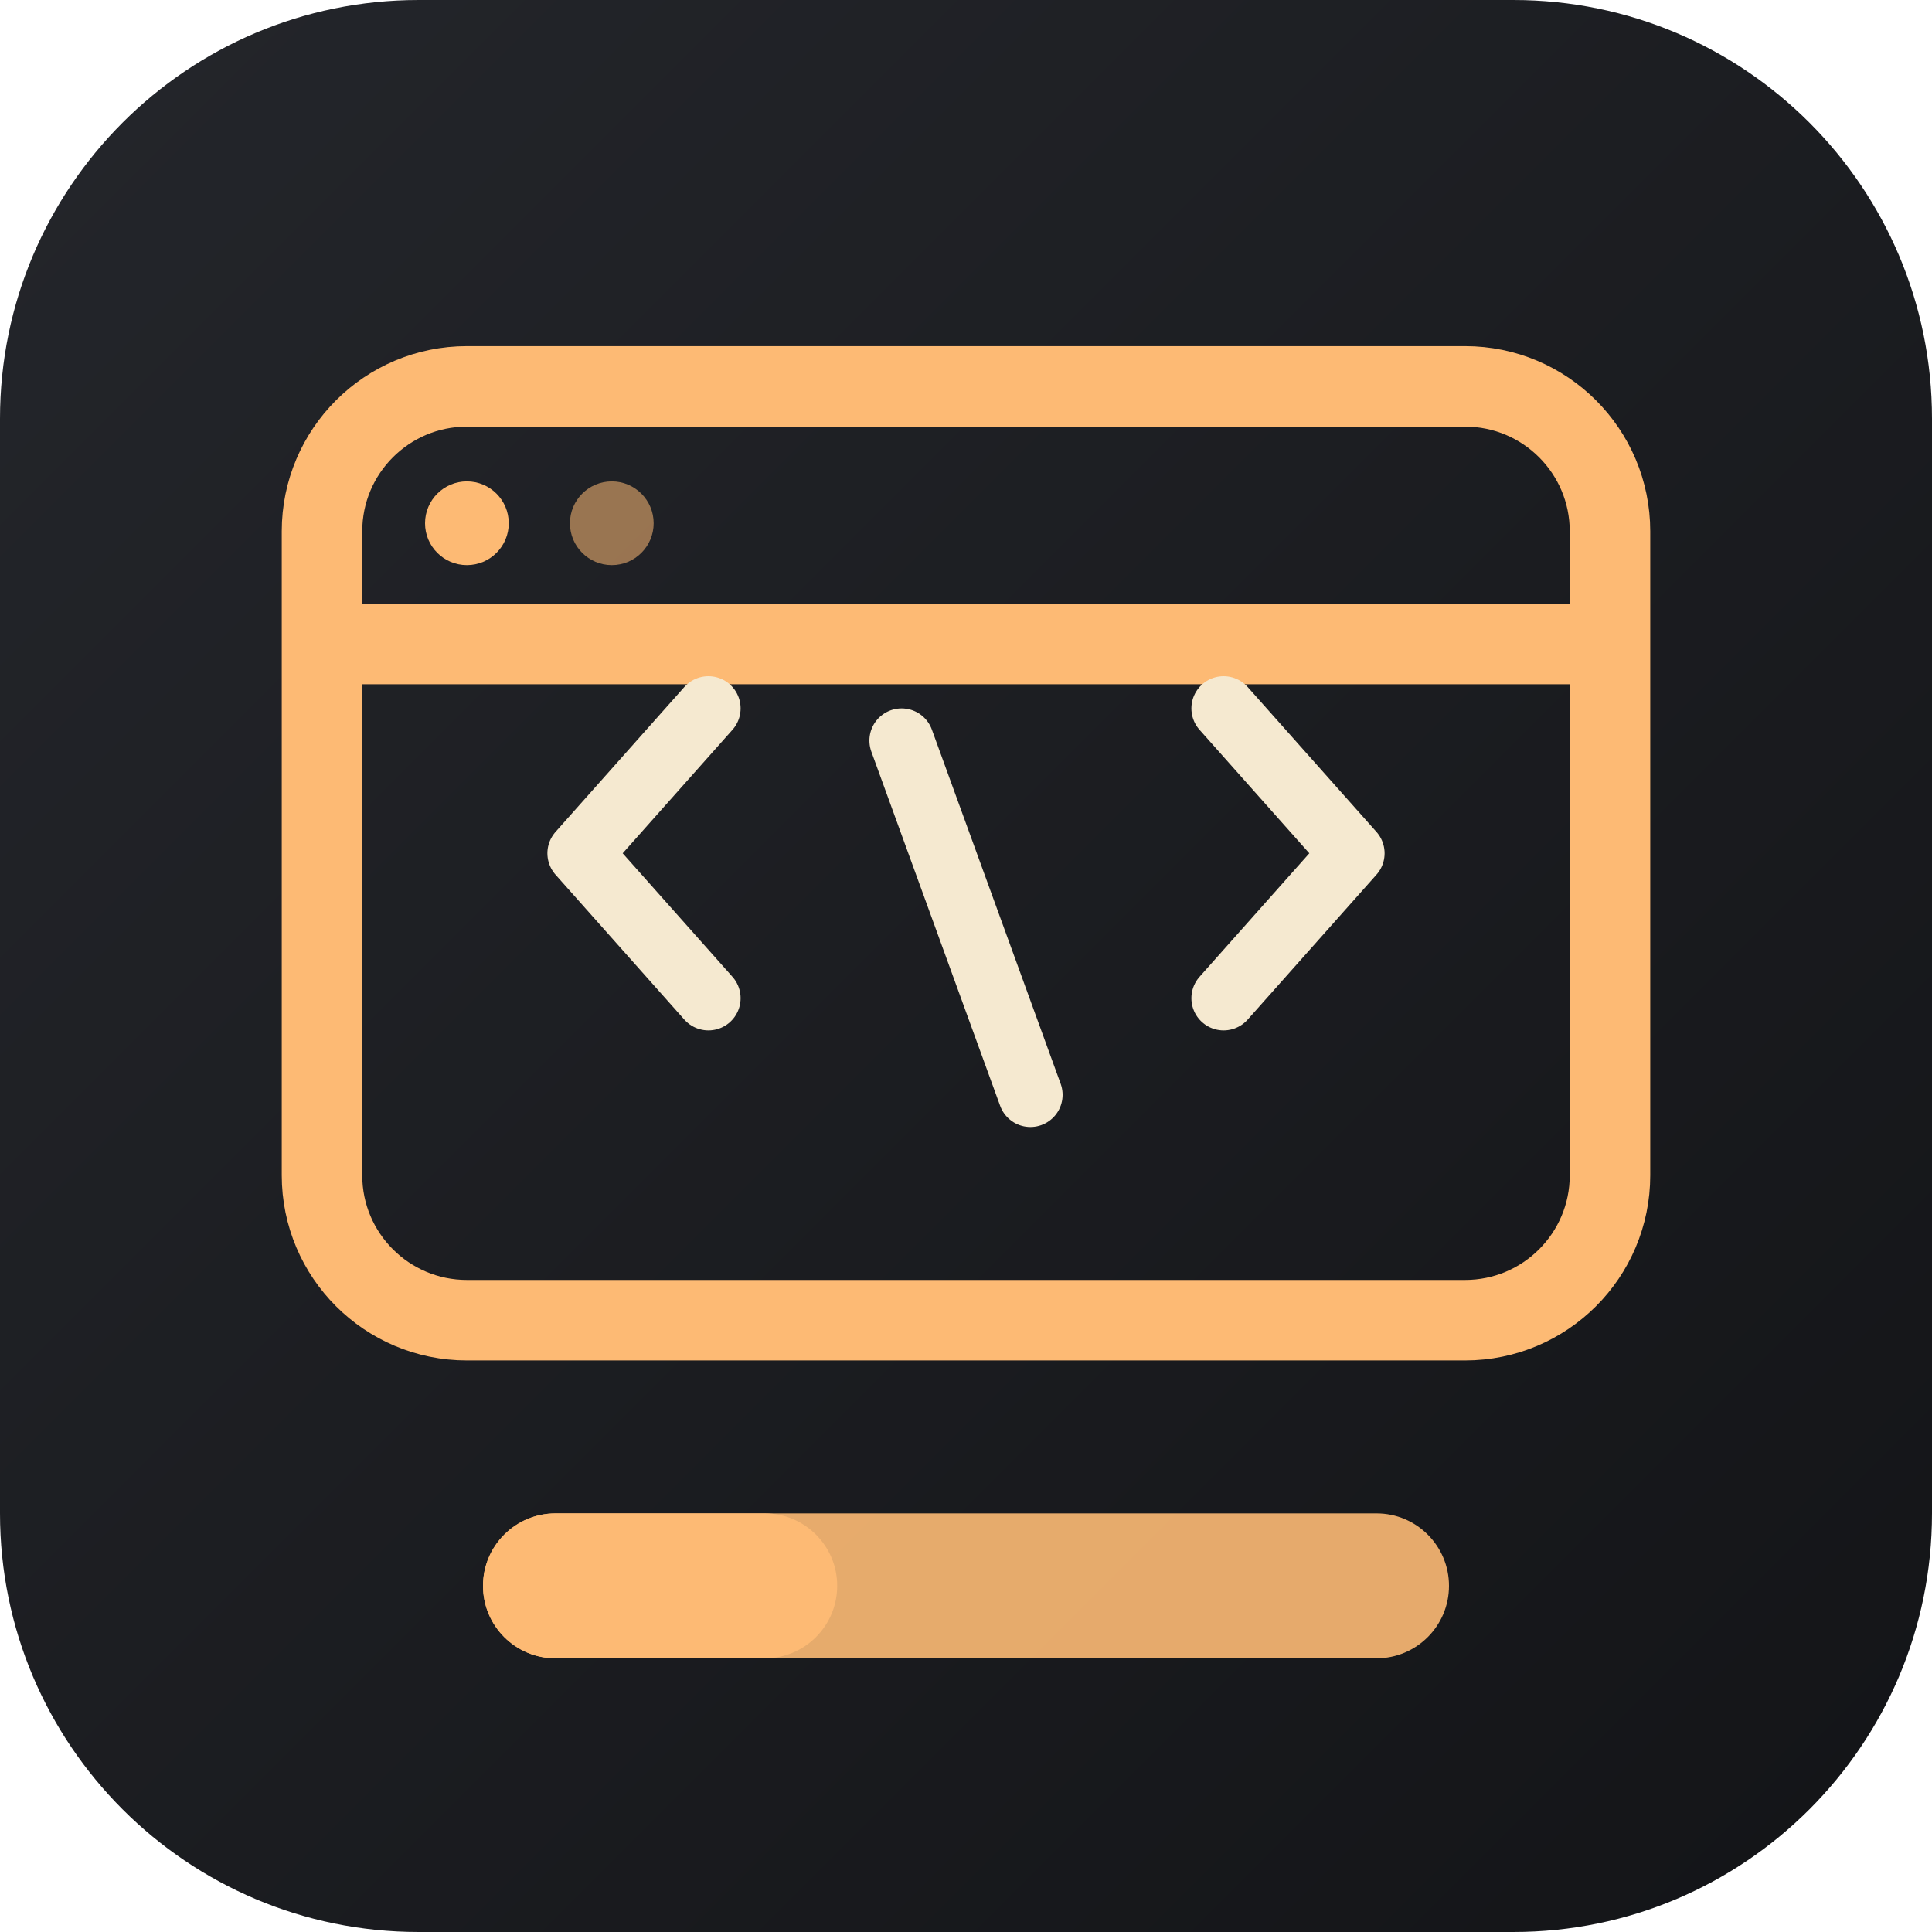
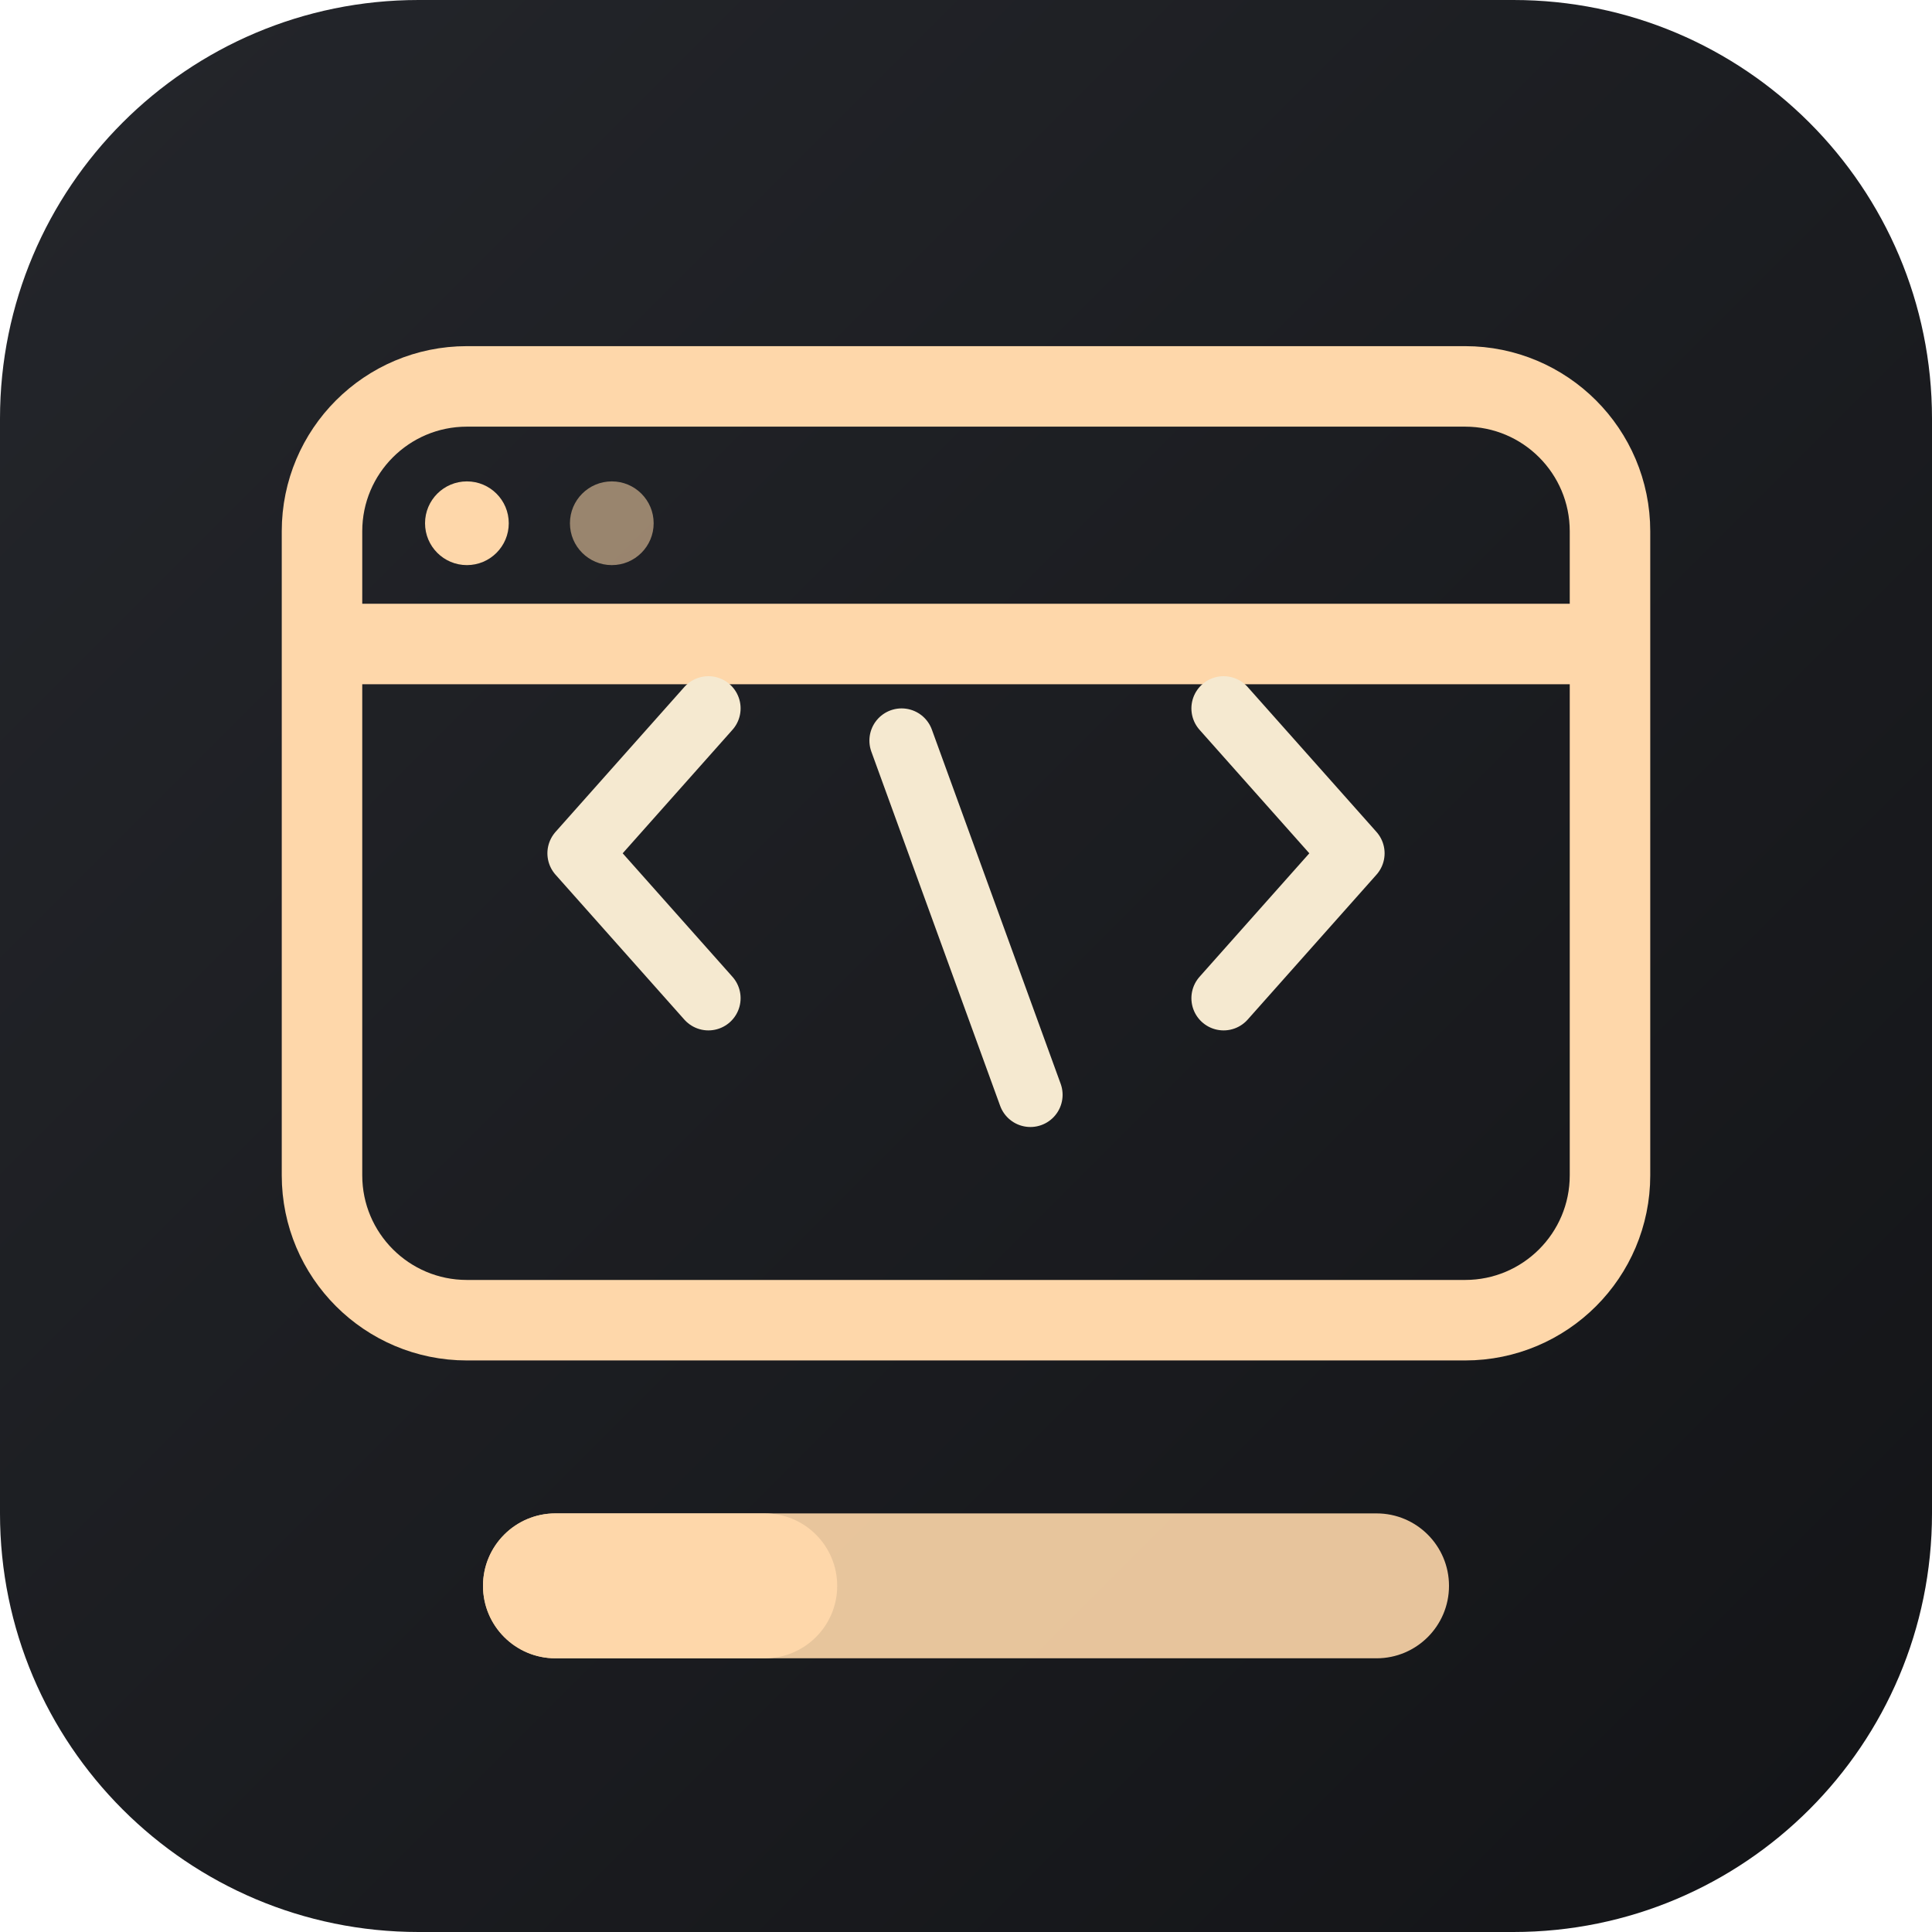
<svg xmlns="http://www.w3.org/2000/svg" viewBox="0 0 120 120">
  <defs>
    <linearGradient id="bg" x1="0" y1="0" x2="1" y2="1">
      <stop offset="0" stop-color="#24262B" />
      <stop offset="1" stop-color="#131417" />
    </linearGradient>
  </defs>
  <rect width="120" height="120" rx="26" fill="url(#bg)" />
-   <rect x="20" y="24" width="80" height="58" rx="9" fill="none" stroke="#FDBA74" stroke-width="5" />
-   <path d="M20 40h80" stroke="#FDBA74" stroke-width="5" />
-   <circle cx="29" cy="32.5" r="2.6" fill="#FDBA74" />
-   <circle cx="38" cy="32.5" r="2.6" fill="#FDBA74" opacity="0.55" />
+   <rect x="20" y="24" width="80" height="58" rx="9" fill="none" stroke="#FED7AA" stroke-width="5" />
+   <path d="M20 40h80" stroke="#FED7AA" stroke-width="5" />
+   <circle cx="29" cy="32.5" r="2.6" fill="#FED7AA" />
+   <circle cx="38" cy="32.5" r="2.6" fill="#FED7AA" opacity="0.55" />
  <path d="M44 62l-8-9 8-9" fill="none" stroke="#F5E9D0" stroke-width="4" stroke-linecap="round" stroke-linejoin="round" />
  <path d="M76 62l8-9-8-9" fill="none" stroke="#F5E9D0" stroke-width="4" stroke-linecap="round" stroke-linejoin="round" />
  <path d="M64 68l-8-22" fill="none" stroke="#F5E9D0" stroke-width="4" stroke-linecap="round" />
-   <rect x="30" y="94" width="60" height="9" rx="4.5" fill="#FDBA74" opacity="0.9" />
-   <rect x="30" y="94" width="22" height="9" rx="4.5" fill="#FDBA74" />
+   <rect x="30" y="94" width="60" height="9" rx="4.5" fill="#FED7AA" opacity="0.9" />
+   <rect x="30" y="94" width="22" height="9" rx="4.5" fill="#FED7AA" />
</svg>
